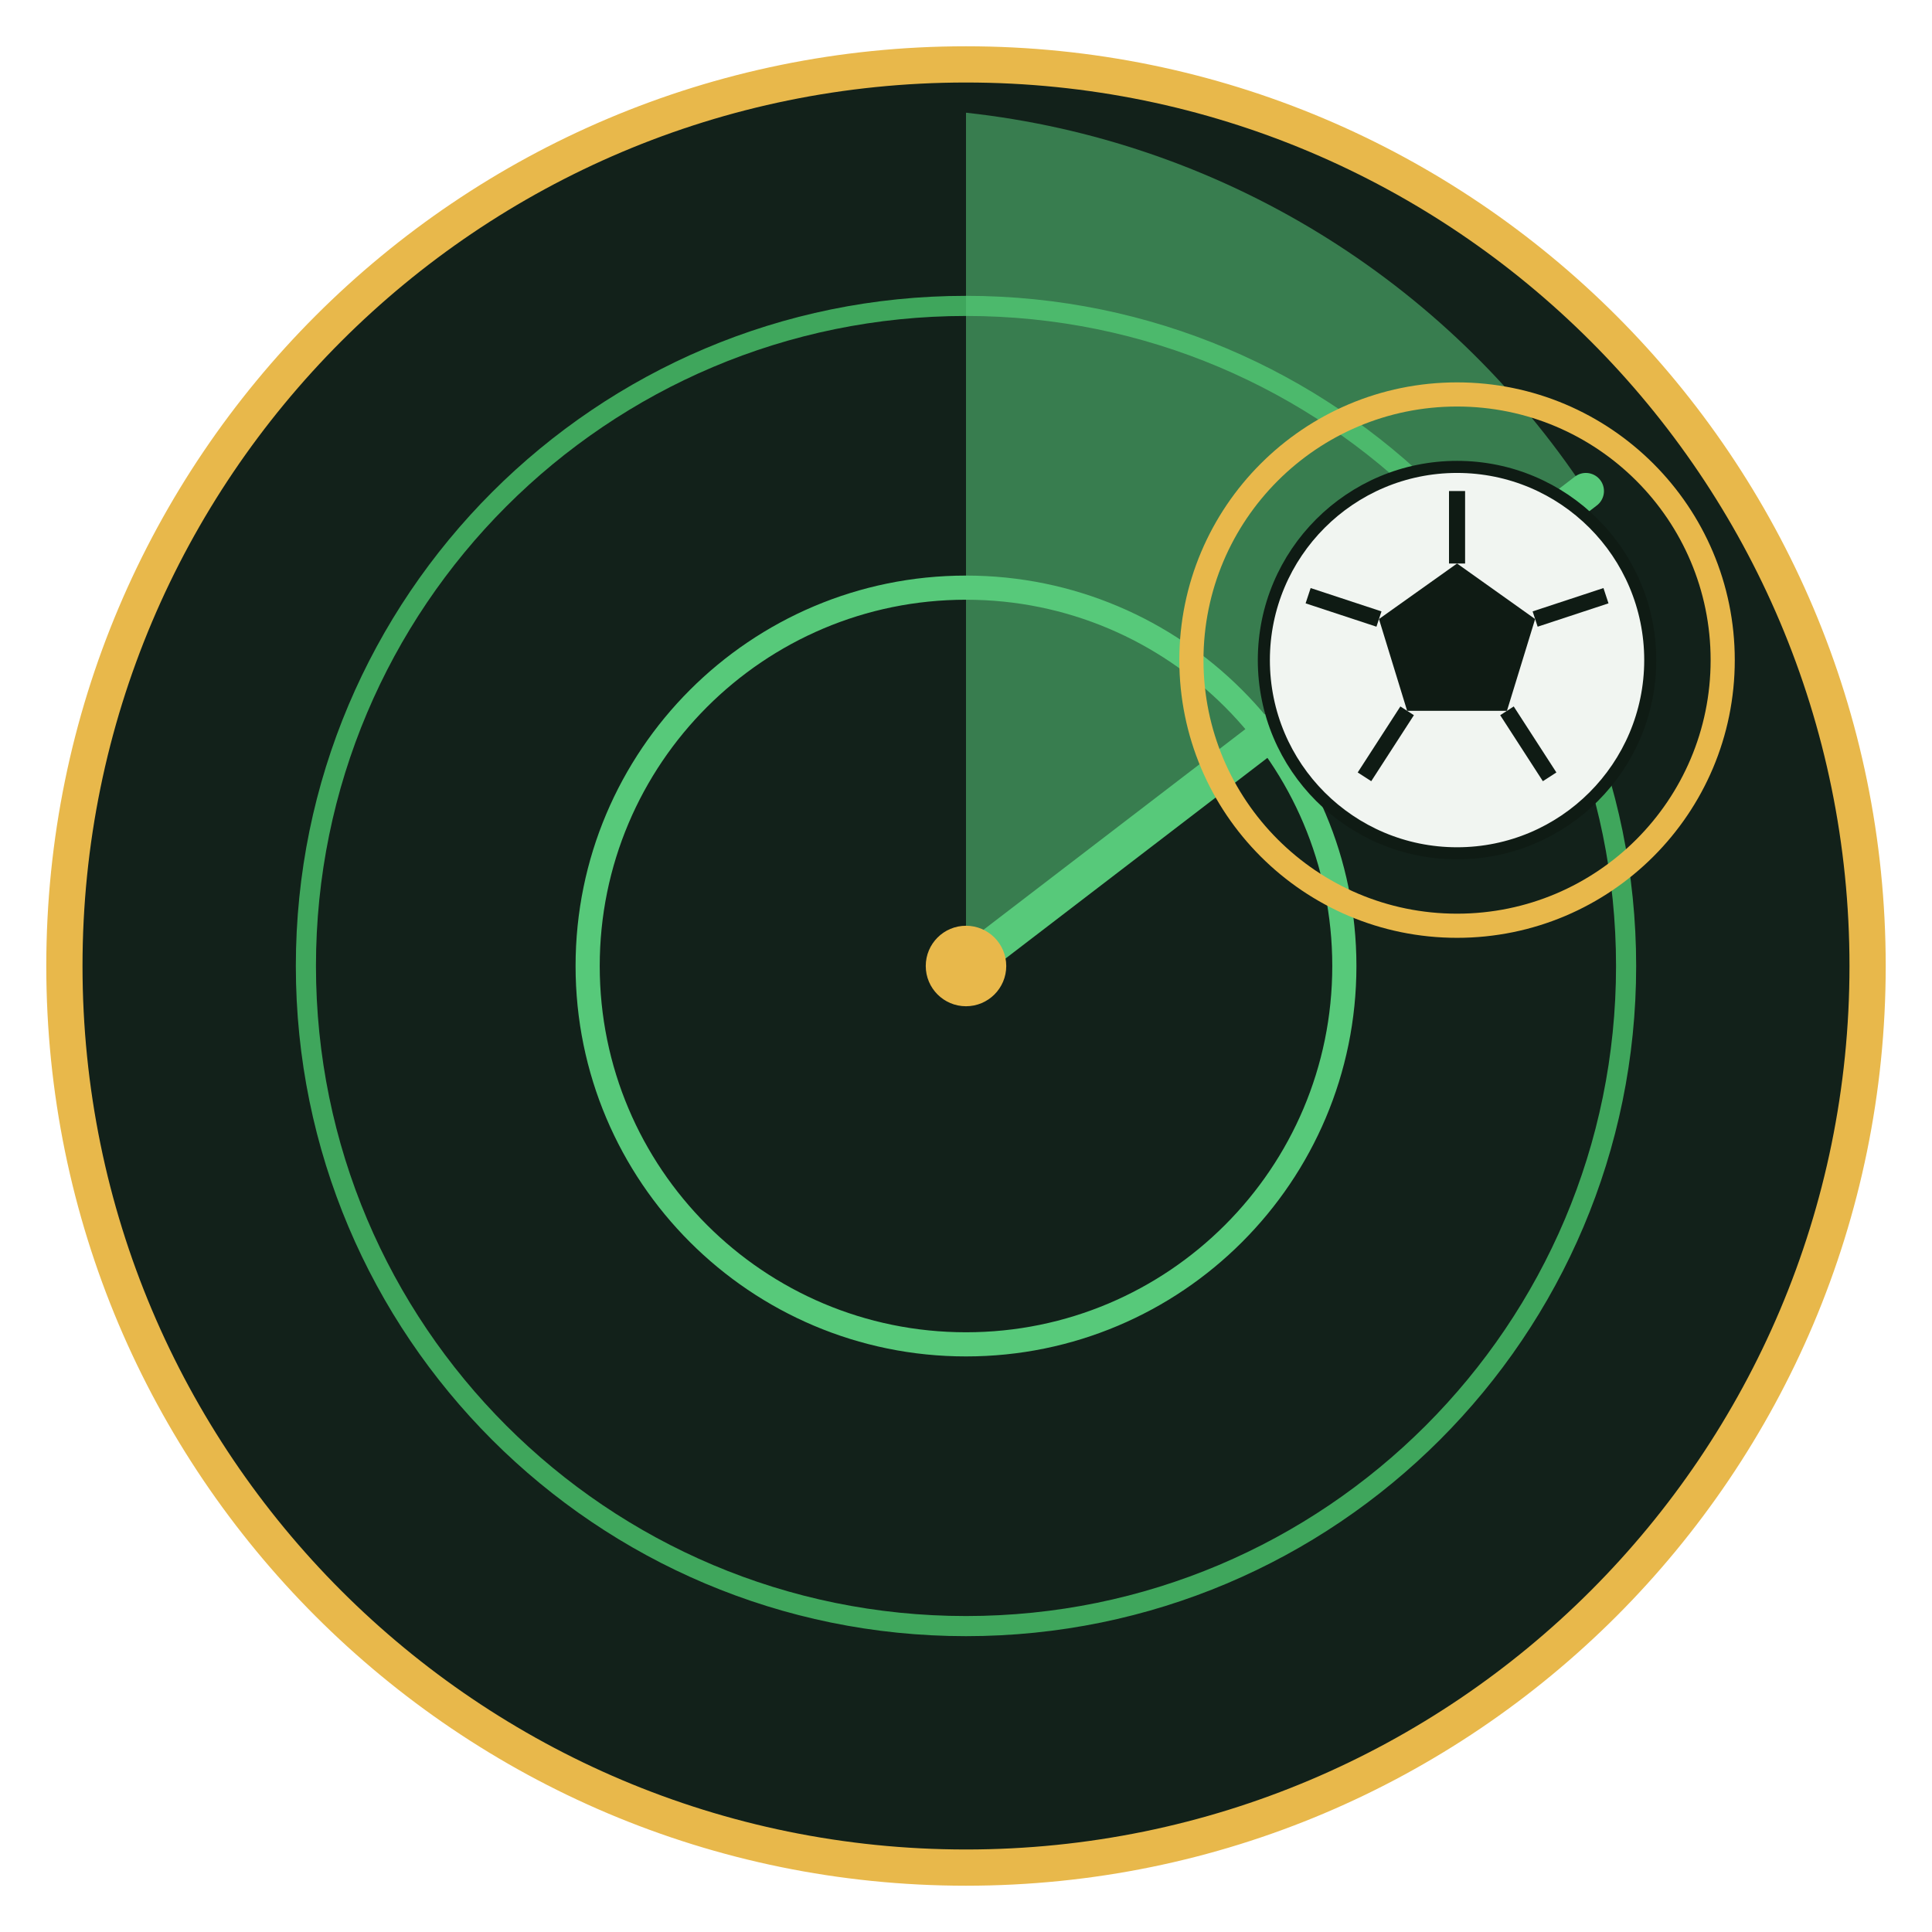
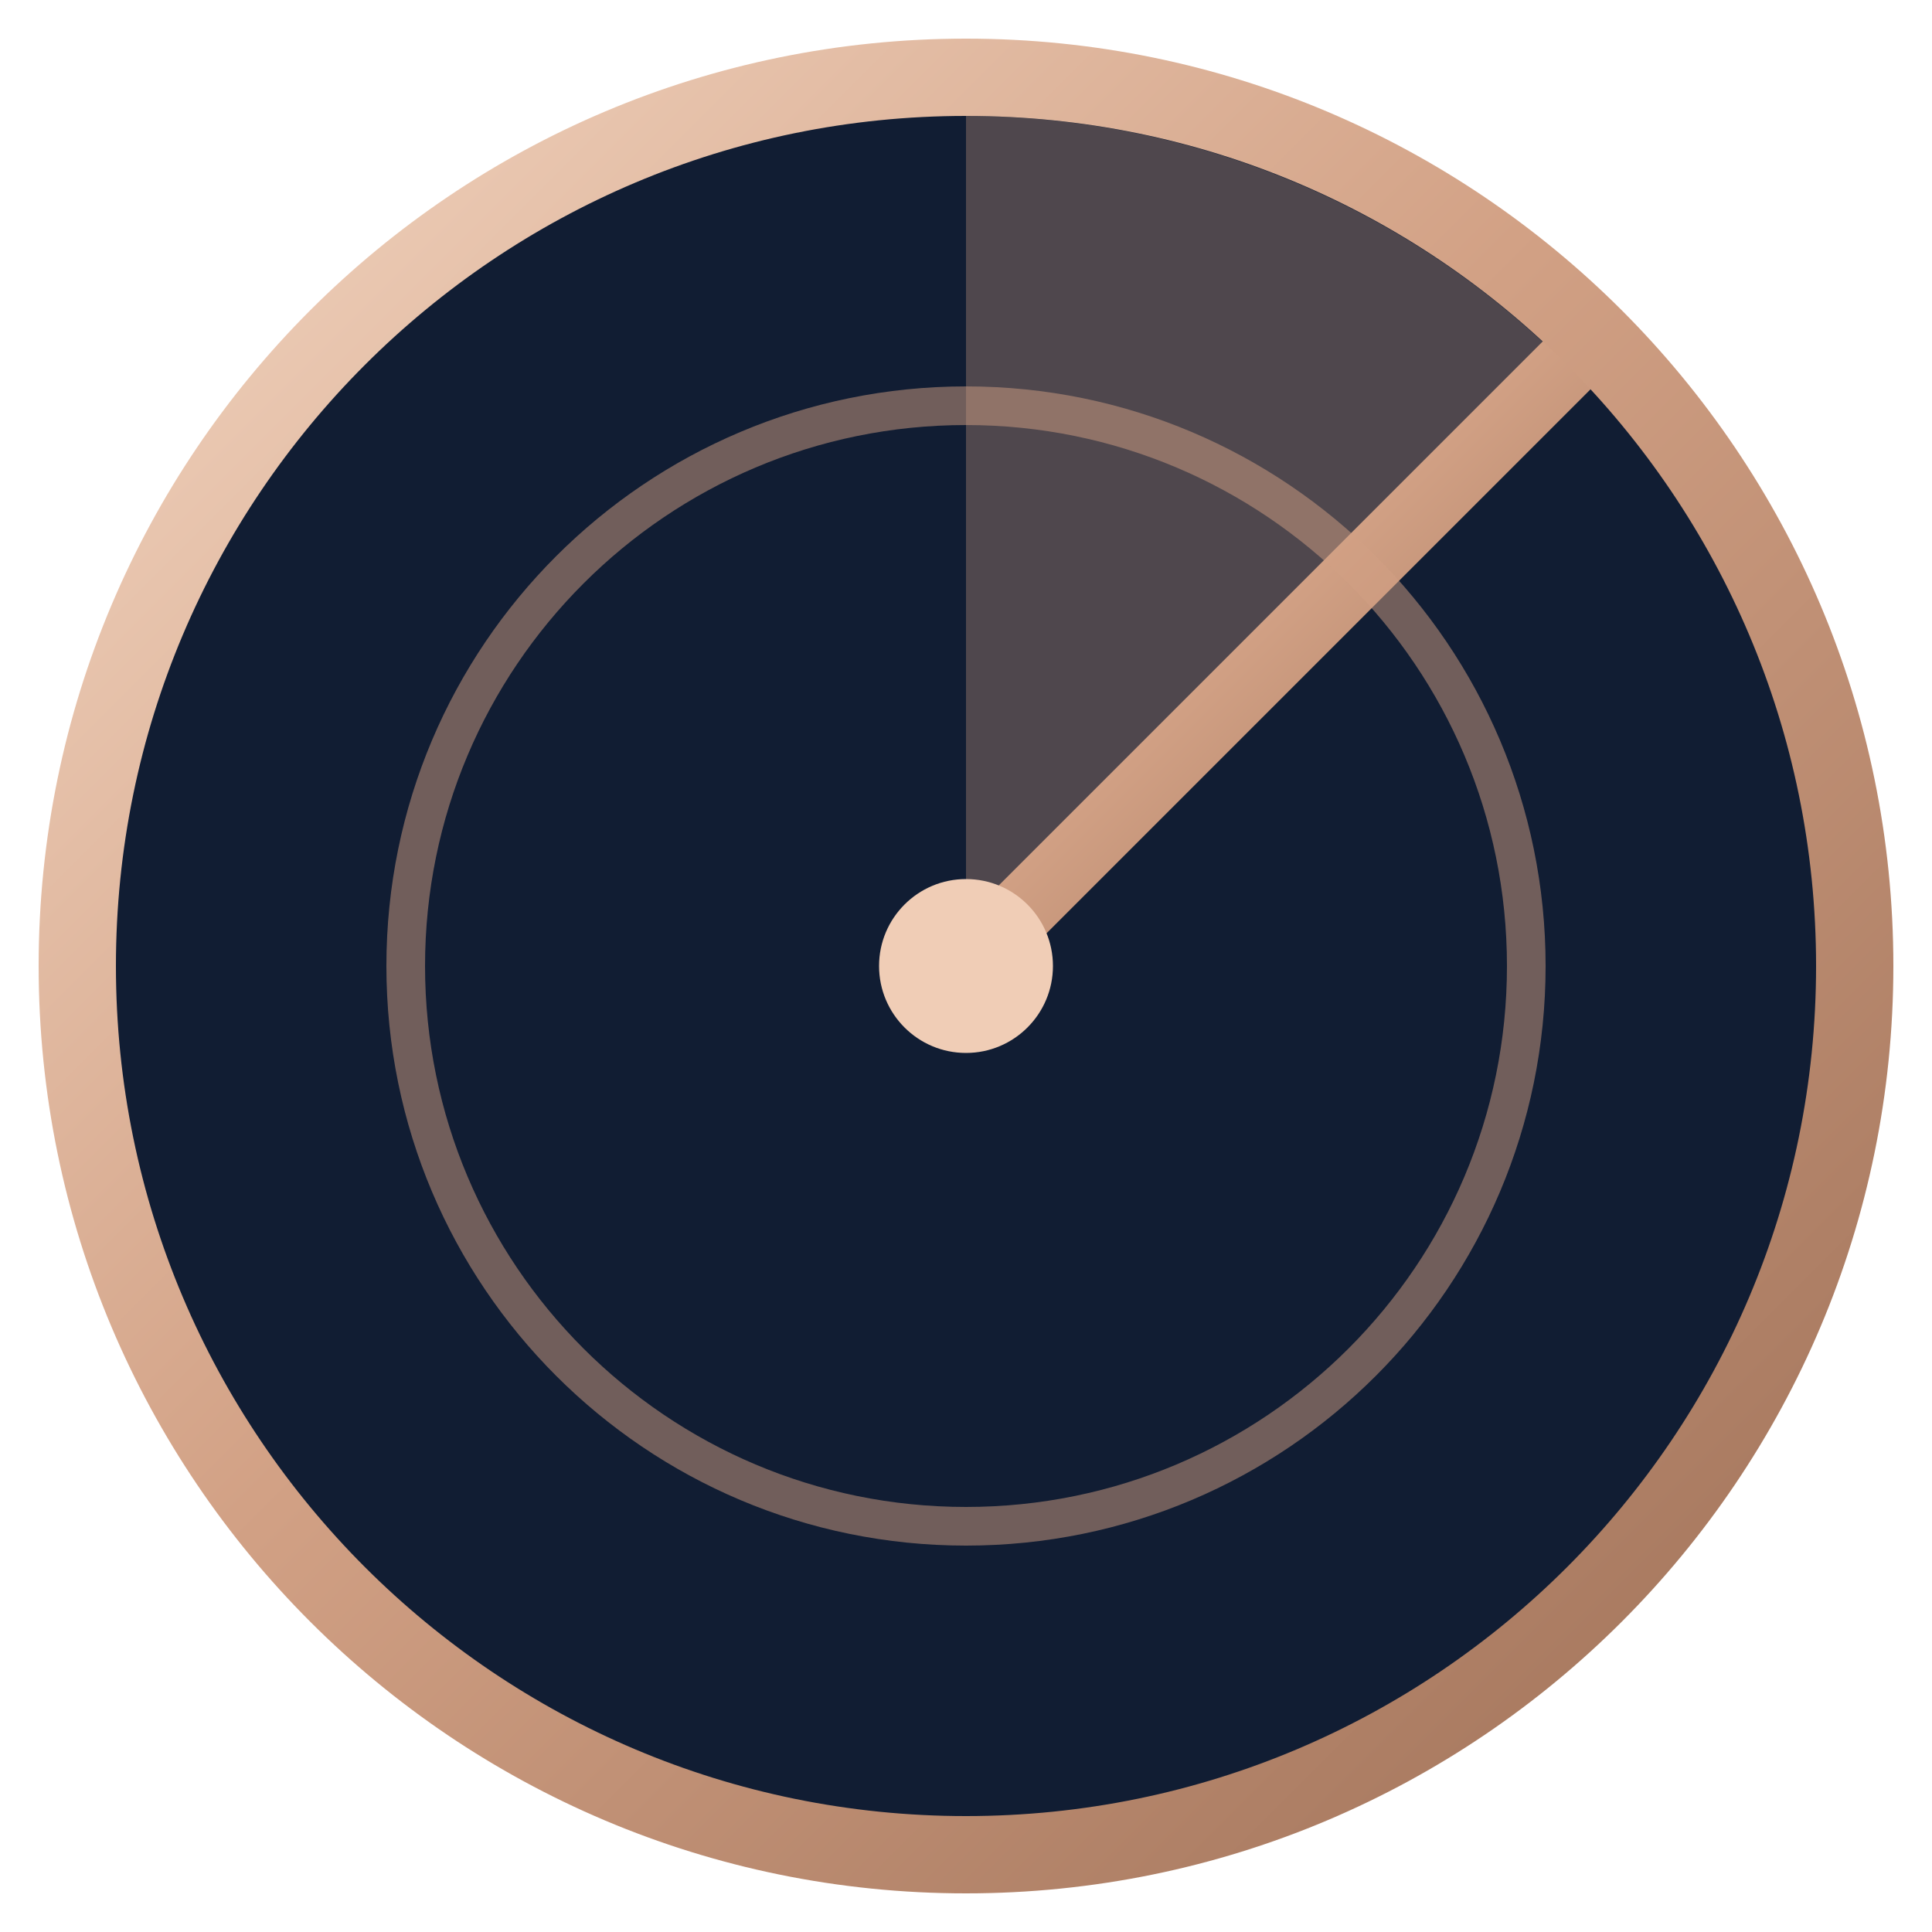
- <svg xmlns="http://www.w3.org/2000/svg" viewBox="0 0 240 240">
-   <circle cx="120" cy="120" r="112" fill="#12211a" />
-   <circle cx="120" cy="120" r="112" fill="none" stroke="#e8b84b" stroke-width="4.5" />
-   <circle cx="120" cy="120" r="82" fill="none" stroke="#3fa65c" stroke-width="2.5" />
-   <circle cx="120" cy="120" r="47" fill="none" stroke="#57c97a" stroke-width="3" />
-   <path d="M 120 120 L 120 14 A 106 106 0 0 1 197 61 Z" fill="#57c97a" fill-opacity="0.55" />
-   <line x1="120" y1="120" x2="197" y2="61" stroke="#57c97a" stroke-width="4.5" stroke-linecap="round" />
-   <circle cx="120" cy="120" r="5" fill="#e8b84b" />
-   <circle cx="181" cy="82" r="33" fill="none" stroke="#e8b84b" stroke-width="3" />
-   <circle cx="181" cy="82" r="24" fill="#f1f5f1" stroke="#0f1b14" stroke-width="1.5" />
-   <path d="M 181 70 L 190.7 76.9 L 187.2 88.3 L 174.8 88.3 L 171.3 76.9 Z" fill="#0f1b14" />
-   <path d="M 181 70 L 181 61 M 190.7 76.9 L 199.5 74 M 187.2 88.3 L 192.5 96.5 M 174.8 88.3 L 169.5 96.5 M 171.3 76.9 L 162.5 74" stroke="#0f1b14" stroke-width="2" fill="none" />
+ <svg xmlns="http://www.w3.org/2000/svg" viewBox="0 0 200 200">
+   <defs>
+     <linearGradient id="rm" x1="0" y1="0" x2="1" y2="1">
+       <stop offset="0" stop-color="#f4d8c4" />
+       <stop offset=".45" stop-color="#d2a185" />
+       <stop offset="1" stop-color="#9d6f56" />
+     </linearGradient>
+   </defs>
+   <circle cx="100" cy="100" r="92" fill="#111d33" />
+   <path d="M100 100 L100 12 A88 88 0 0 1 162.2 37.8 Z" fill="#d2a185" fill-opacity=".32" />
+   <line x1="100" y1="100" x2="162.2" y2="37.8" stroke="url(#rm)" stroke-width="7" stroke-linecap="round" />
+   <circle cx="100" cy="100" r="92" fill="none" stroke="url(#rm)" stroke-width="8" />
+   <circle cx="100" cy="100" r="58" fill="none" stroke="#d2a185" stroke-opacity=".5" stroke-width="4" />
+   <circle cx="100" cy="100" r="9" fill="#f0cdb6" />
</svg>
